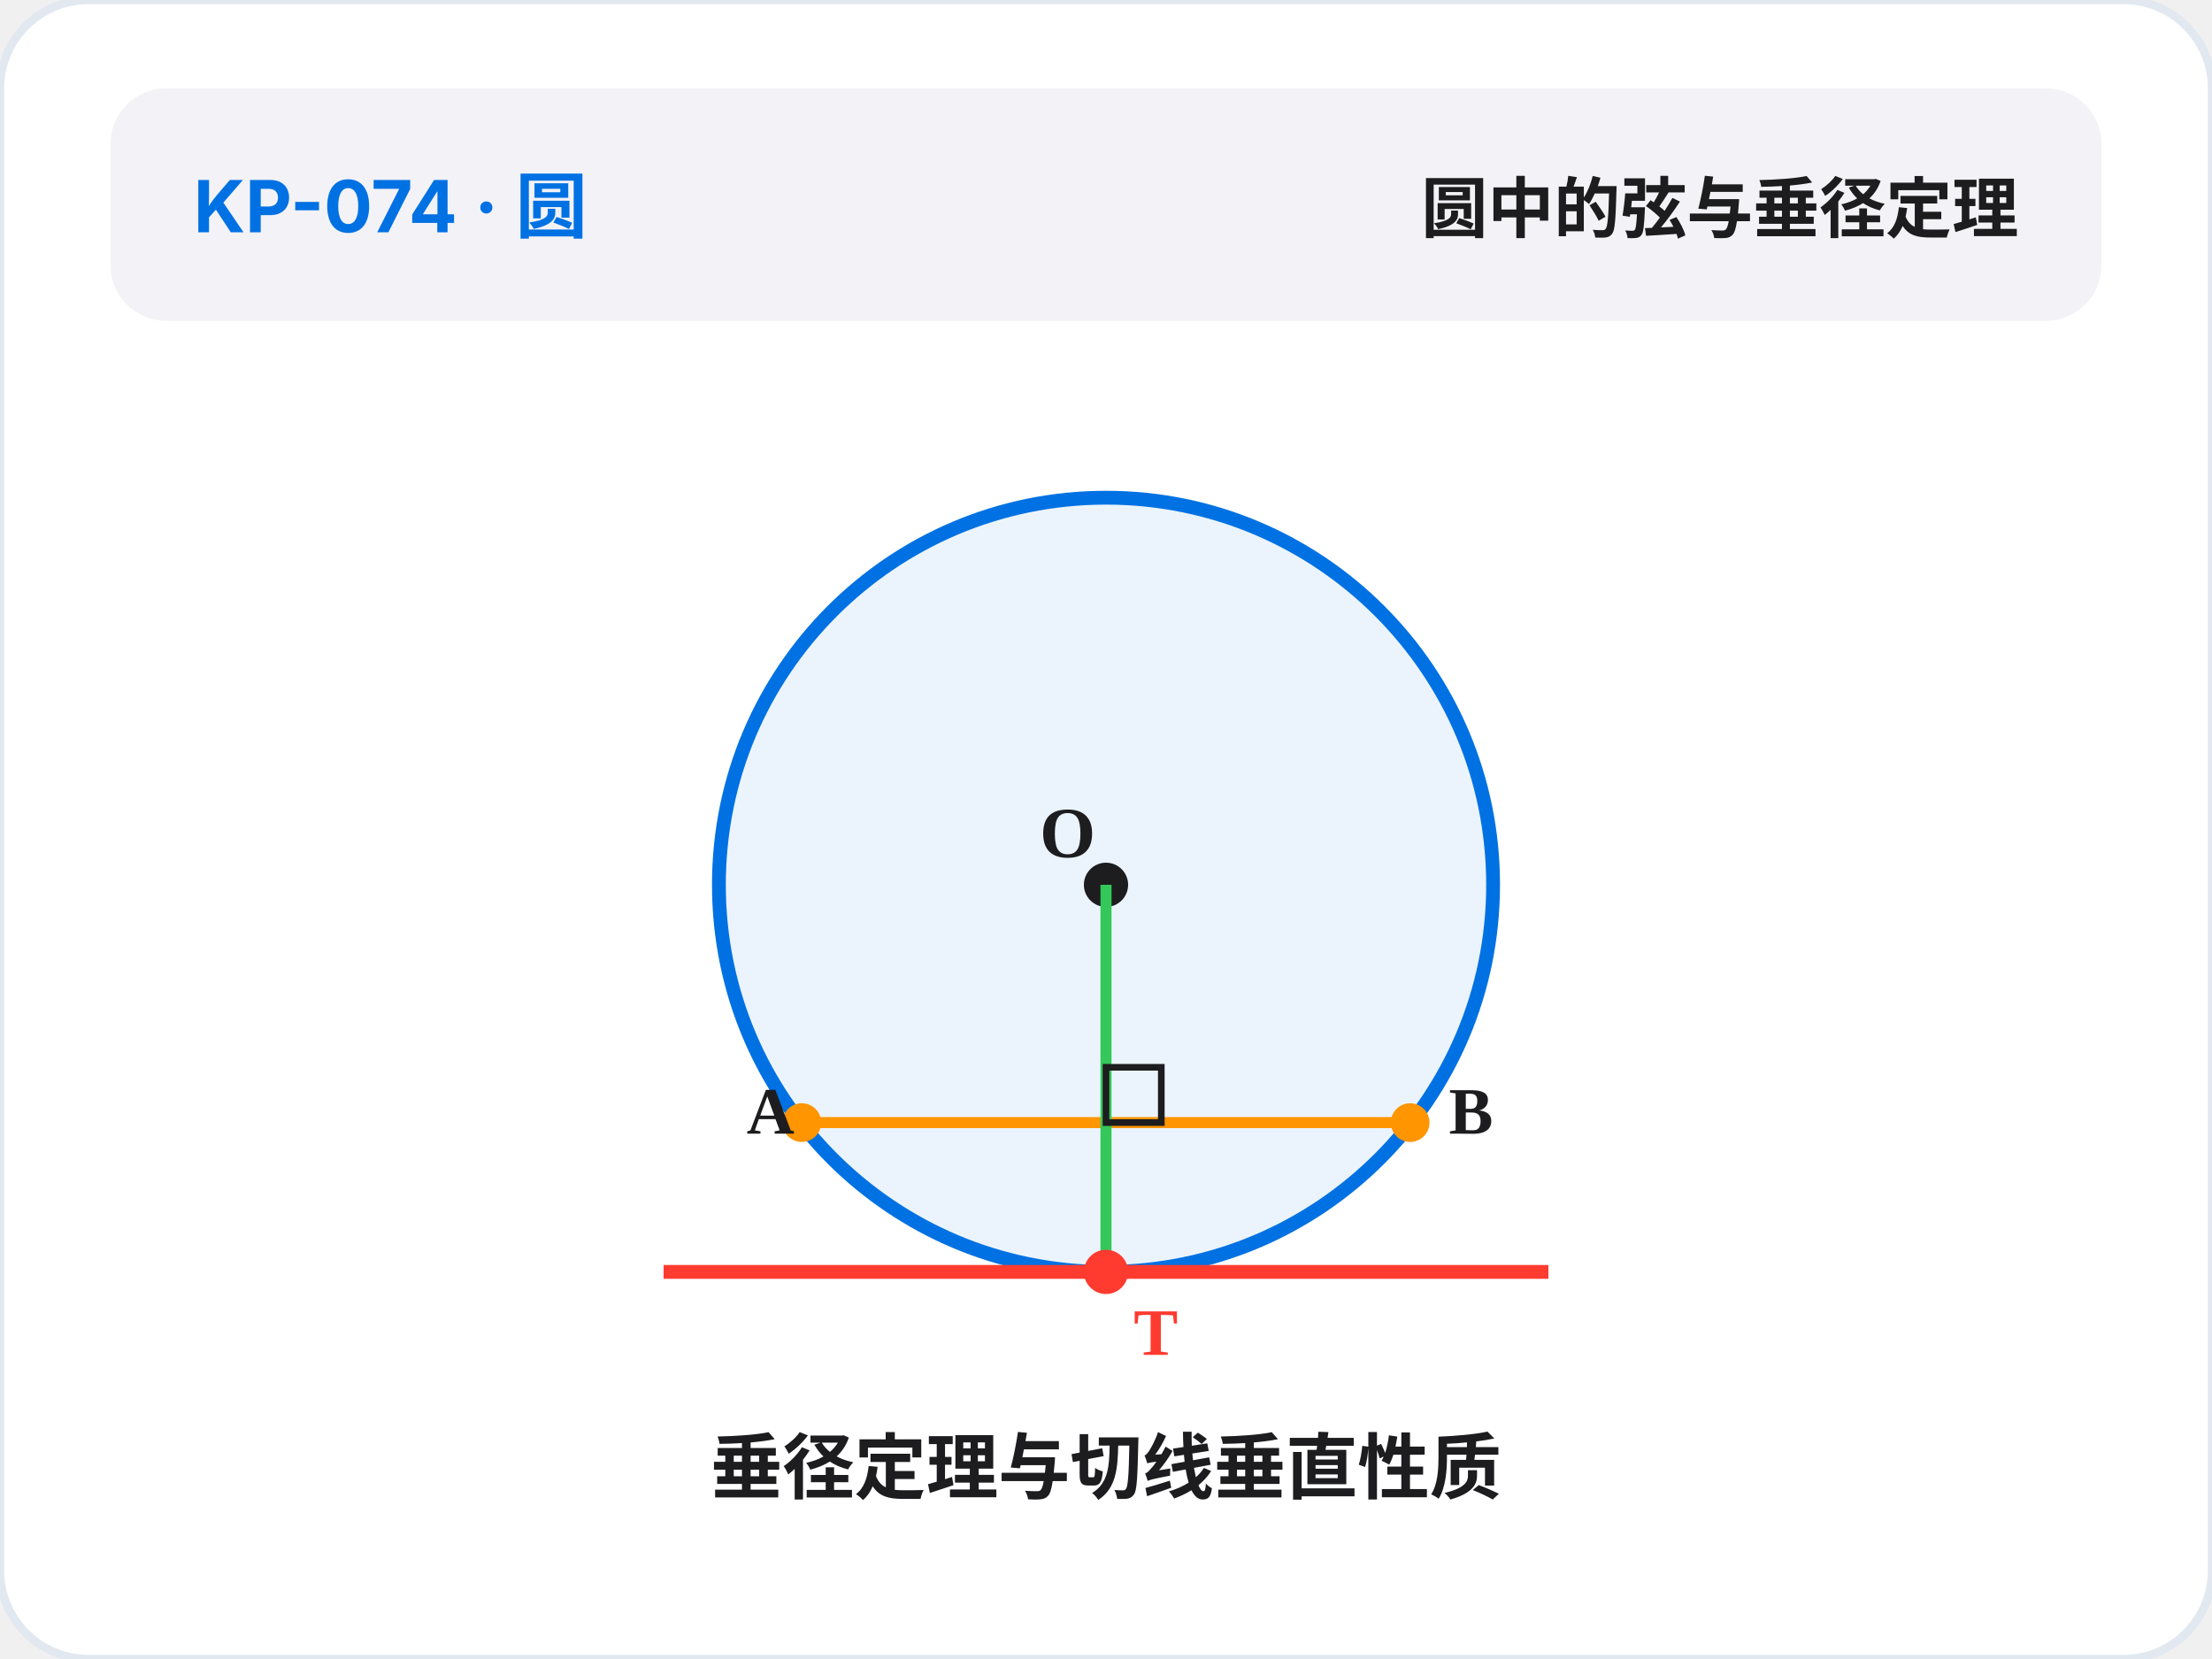
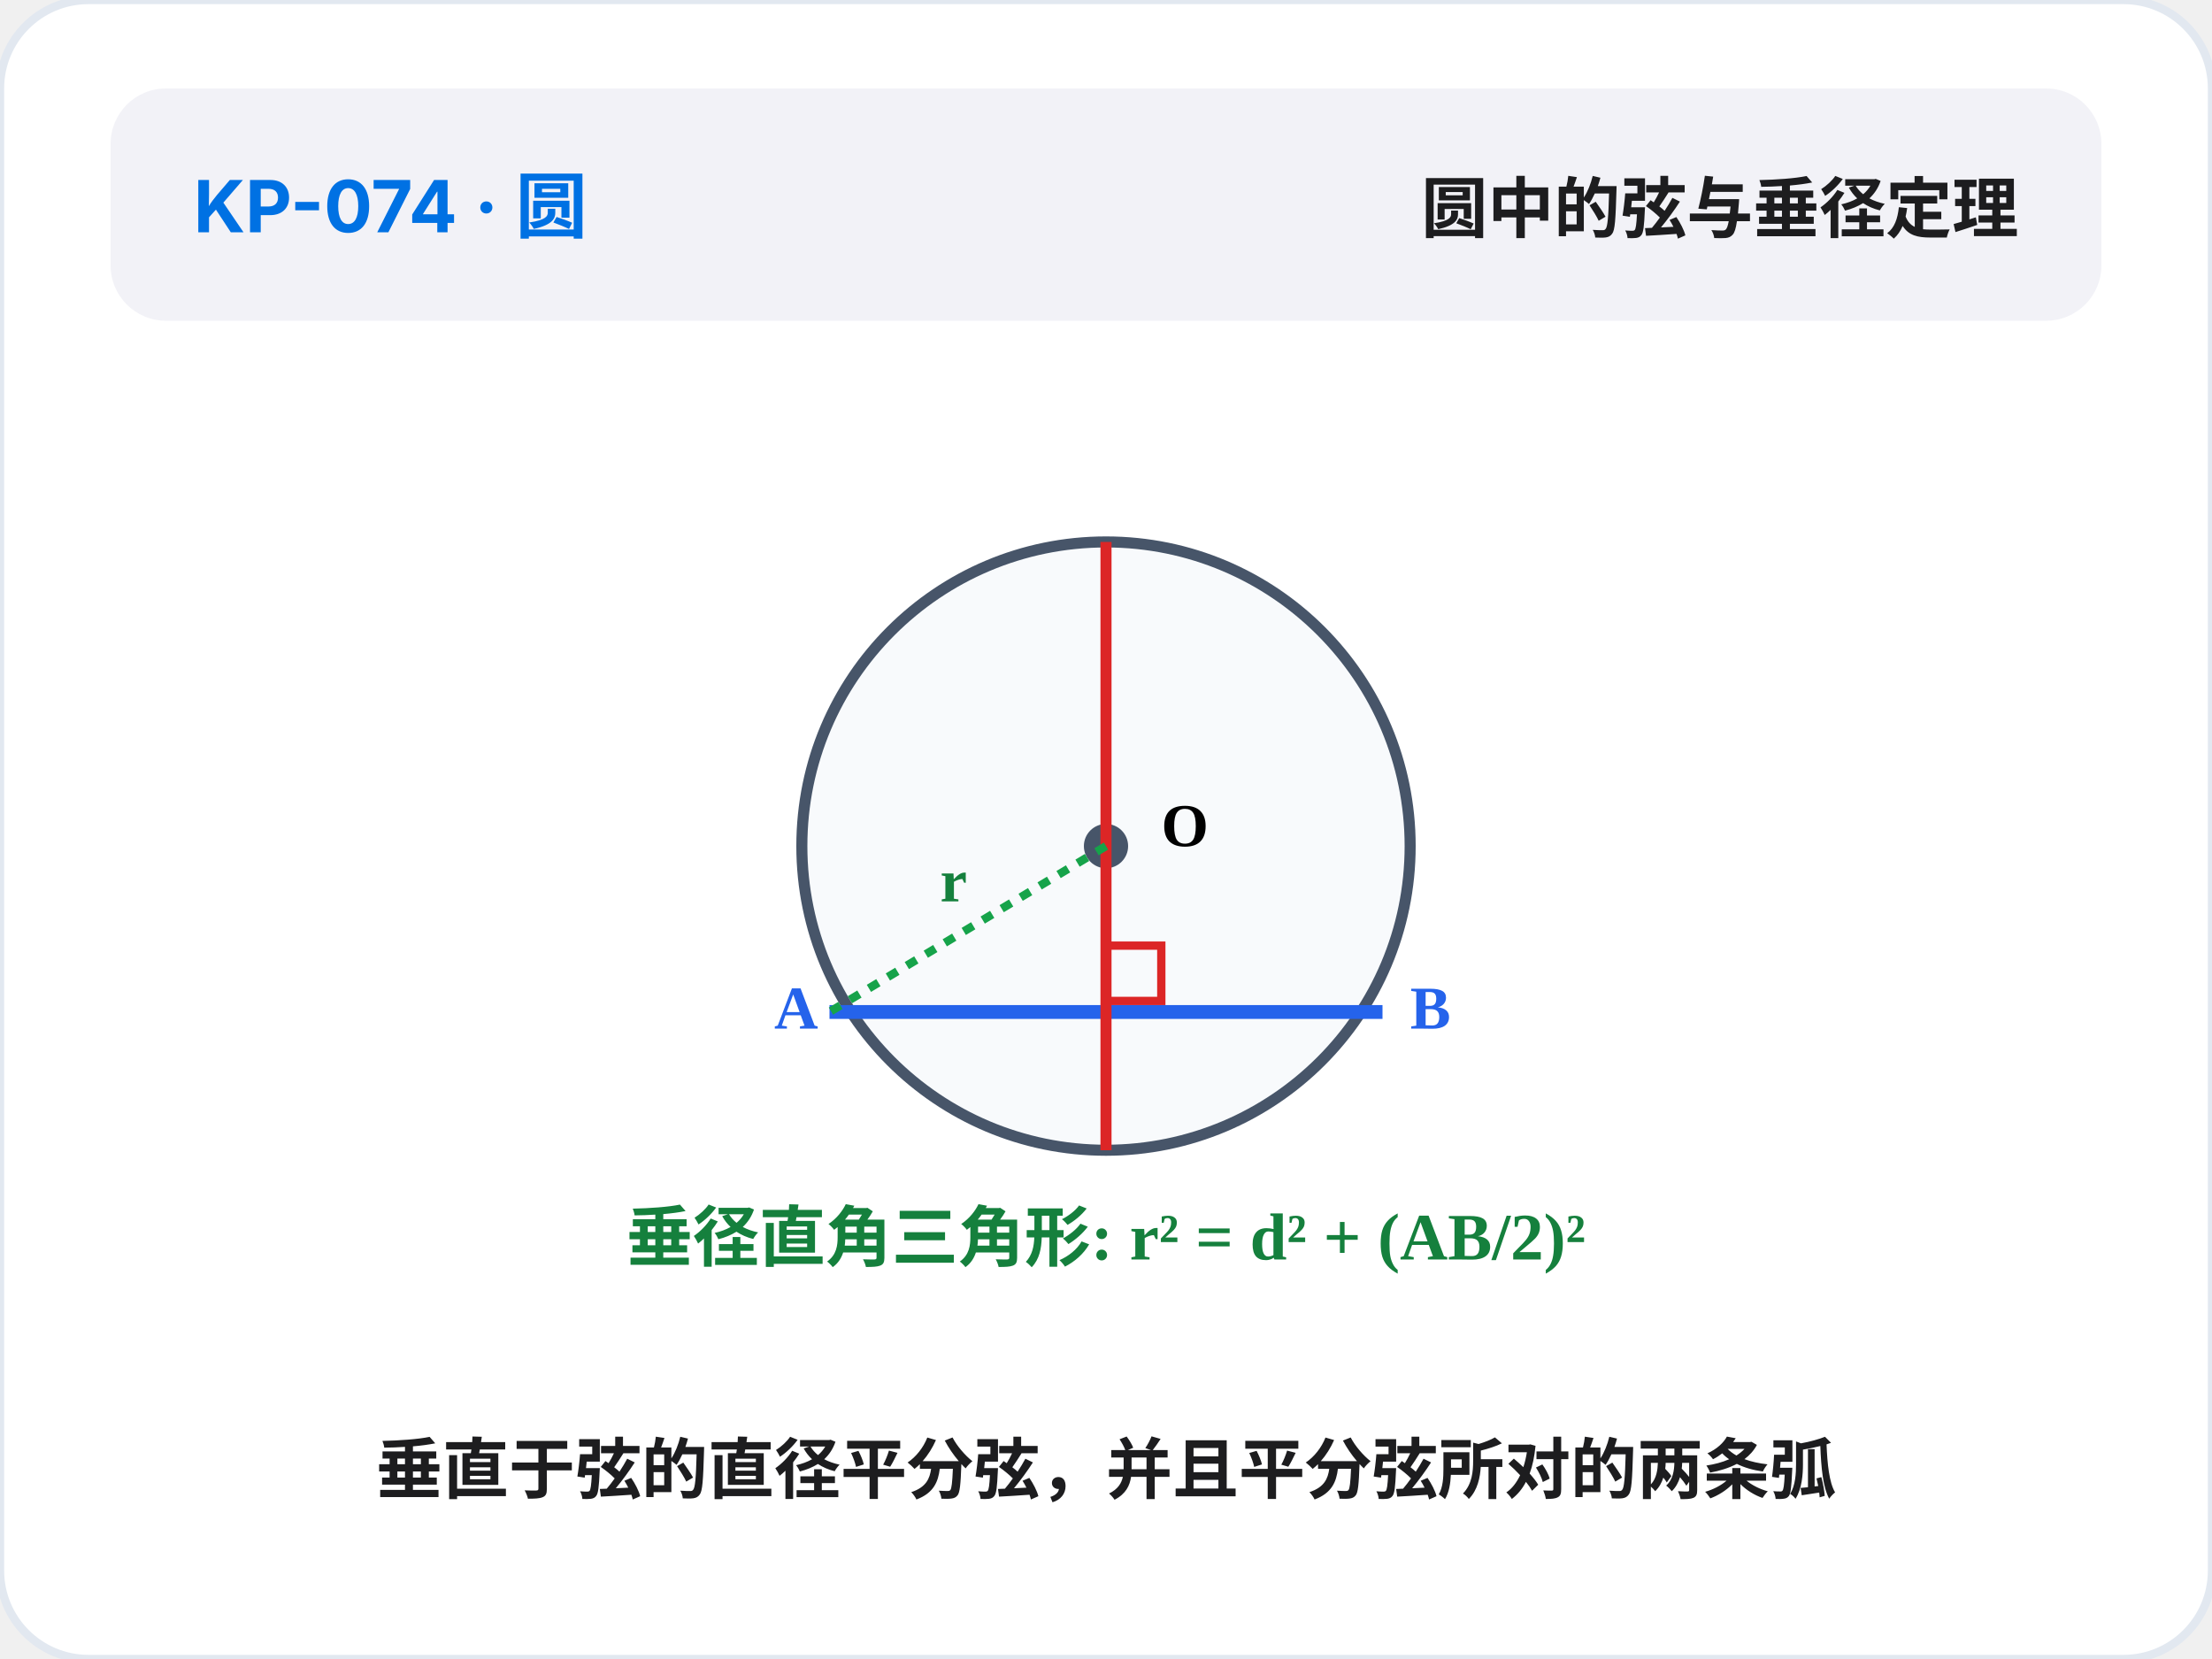
<svg xmlns="http://www.w3.org/2000/svg" viewBox="0 0 400 300" preserveAspectRatio="xMidYMid meet" width="100%" height="100%">
  <rect width="400" height="300" rx="16" fill="#ffffff" stroke="#e2e8f0" stroke-width="1.5" />
  <rect x="20" y="16" width="360" height="42" rx="10" fill="#f2f2f7" />
  <text x="35" y="42" font-family="-apple-system, sans-serif" font-size="13" font-weight="700" fill="#0071e3">KP-074 · 圆</text>
  <text x="365" y="42" text-anchor="end" font-family="-apple-system, sans-serif" font-size="12" font-weight="600" fill="#1d1d1f">圆中的弦与垂径定理</text>
-   <g transform="translate(200, 160)">
-     <circle class="layer-stage-1" cx="0" cy="0" r="70" fill="#0071e3" fill-opacity="0.08" stroke="#0071e3" stroke-width="2.5" />
-     <circle class="layer-stage-2" cx="0" cy="0" r="4" fill="#1d1d1f" />
-     <text class="layer-stage-3 formal-labels" x="-12" y="-5" font-weight="bold" font-size="13" fill="#1d1d1f">O</text>
-     <line class="layer-stage-2" x1="-55" y1="43" x2="55" y2="43" stroke="#ff9500" stroke-width="2" />
-     <line class="layer-stage-2" x1="0" y1="0" x2="0" y2="70" stroke="#34c759" stroke-width="2" />
-     <rect class="layer-stage-2" x="0" y="33" width="10" height="10" fill="none" stroke="#1d1d1f" stroke-width="1.2" />
-     <line class="layer-stage-4" x1="-80" y1="70" x2="80" y2="70" stroke="#ff3b30" stroke-width="2.5" />
-     <circle class="layer-stage-2" cx="-55" cy="43" r="3.5" fill="#ff9500" />
-     <circle class="layer-stage-2" cx="55" cy="43" r="3.5" fill="#ff9500" />
-     <circle class="layer-stage-4" cx="0" cy="70" r="4" fill="#ff3b30" />
-     <text class="layer-stage-3 formal-labels" x="-65" y="45" font-size="12" font-weight="bold" fill="#1d1d1f">A</text>
-     <text class="layer-stage-3 formal-labels" x="62" y="45" font-size="12" font-weight="bold" fill="#1d1d1f">B</text>
-     <text class="layer-stage-4" x="5" y="85" font-size="12" font-weight="bold" fill="#ff3b30">T</text>
+   <g transform="translate(60, 68)">
+     <circle class="layer-stage-1" cx="140" cy="85" r="55" fill="#f8fafc" stroke="#475569" stroke-width="2" />
+     <circle class="layer-stage-1" cx="140" cy="85" r="4" fill="#475569" />
+     <text class="layer-stage-1" x="150" y="85" font-size="11" font-weight="bold">O</text>
+     <line class="layer-stage-2" x1="90" y1="115" x2="190" y2="115" stroke="#2563eb" stroke-width="2.5" />
+     <text class="layer-stage-2" x="80" y="118" font-size="11" font-weight="bold" fill="#2563eb">A</text>
+     <text class="layer-stage-2" x="195" y="118" font-size="11" font-weight="bold" fill="#2563eb">B</text>
+     <line class="layer-stage-3 formal-labels" x1="140" y1="30" x2="140" y2="140" stroke="#dc2626" stroke-width="2" />
+     <rect class="layer-stage-3 formal-labels" x="140" y="103" width="10" height="10" fill="none" stroke="#dc2626" stroke-width="1.5" />
+     <line class="layer-stage-4" x1="140" y1="85" x2="90" y2="115" stroke="#16a34a" stroke-width="1.5" stroke-dasharray="2 2" />
+     <text class="layer-stage-4" x="110" y="95" font-size="11" font-weight="bold" fill="#15803d">r</text>
+     <text class="layer-stage-4" x="140" y="160" text-anchor="middle" font-size="12" font-weight="bold" fill="#15803d">垂径直角三角形: r² = d² + (AB/2)²</text>
  </g>
-   <text class="layer-stage-4" x="200" y="270" text-anchor="middle" font-size="13" font-weight="600" fill="#1d1d1f">垂径定理与切线垂直性质</text>
+   <text class="layer-stage-4" x="200" y="270" text-anchor="middle" font-family="-apple-system, sans-serif" font-size="12" font-weight="600" fill="#1d1d1f">垂直于弦的直径平分弦，并且平分弦所对的两条弧</text>
</svg>
